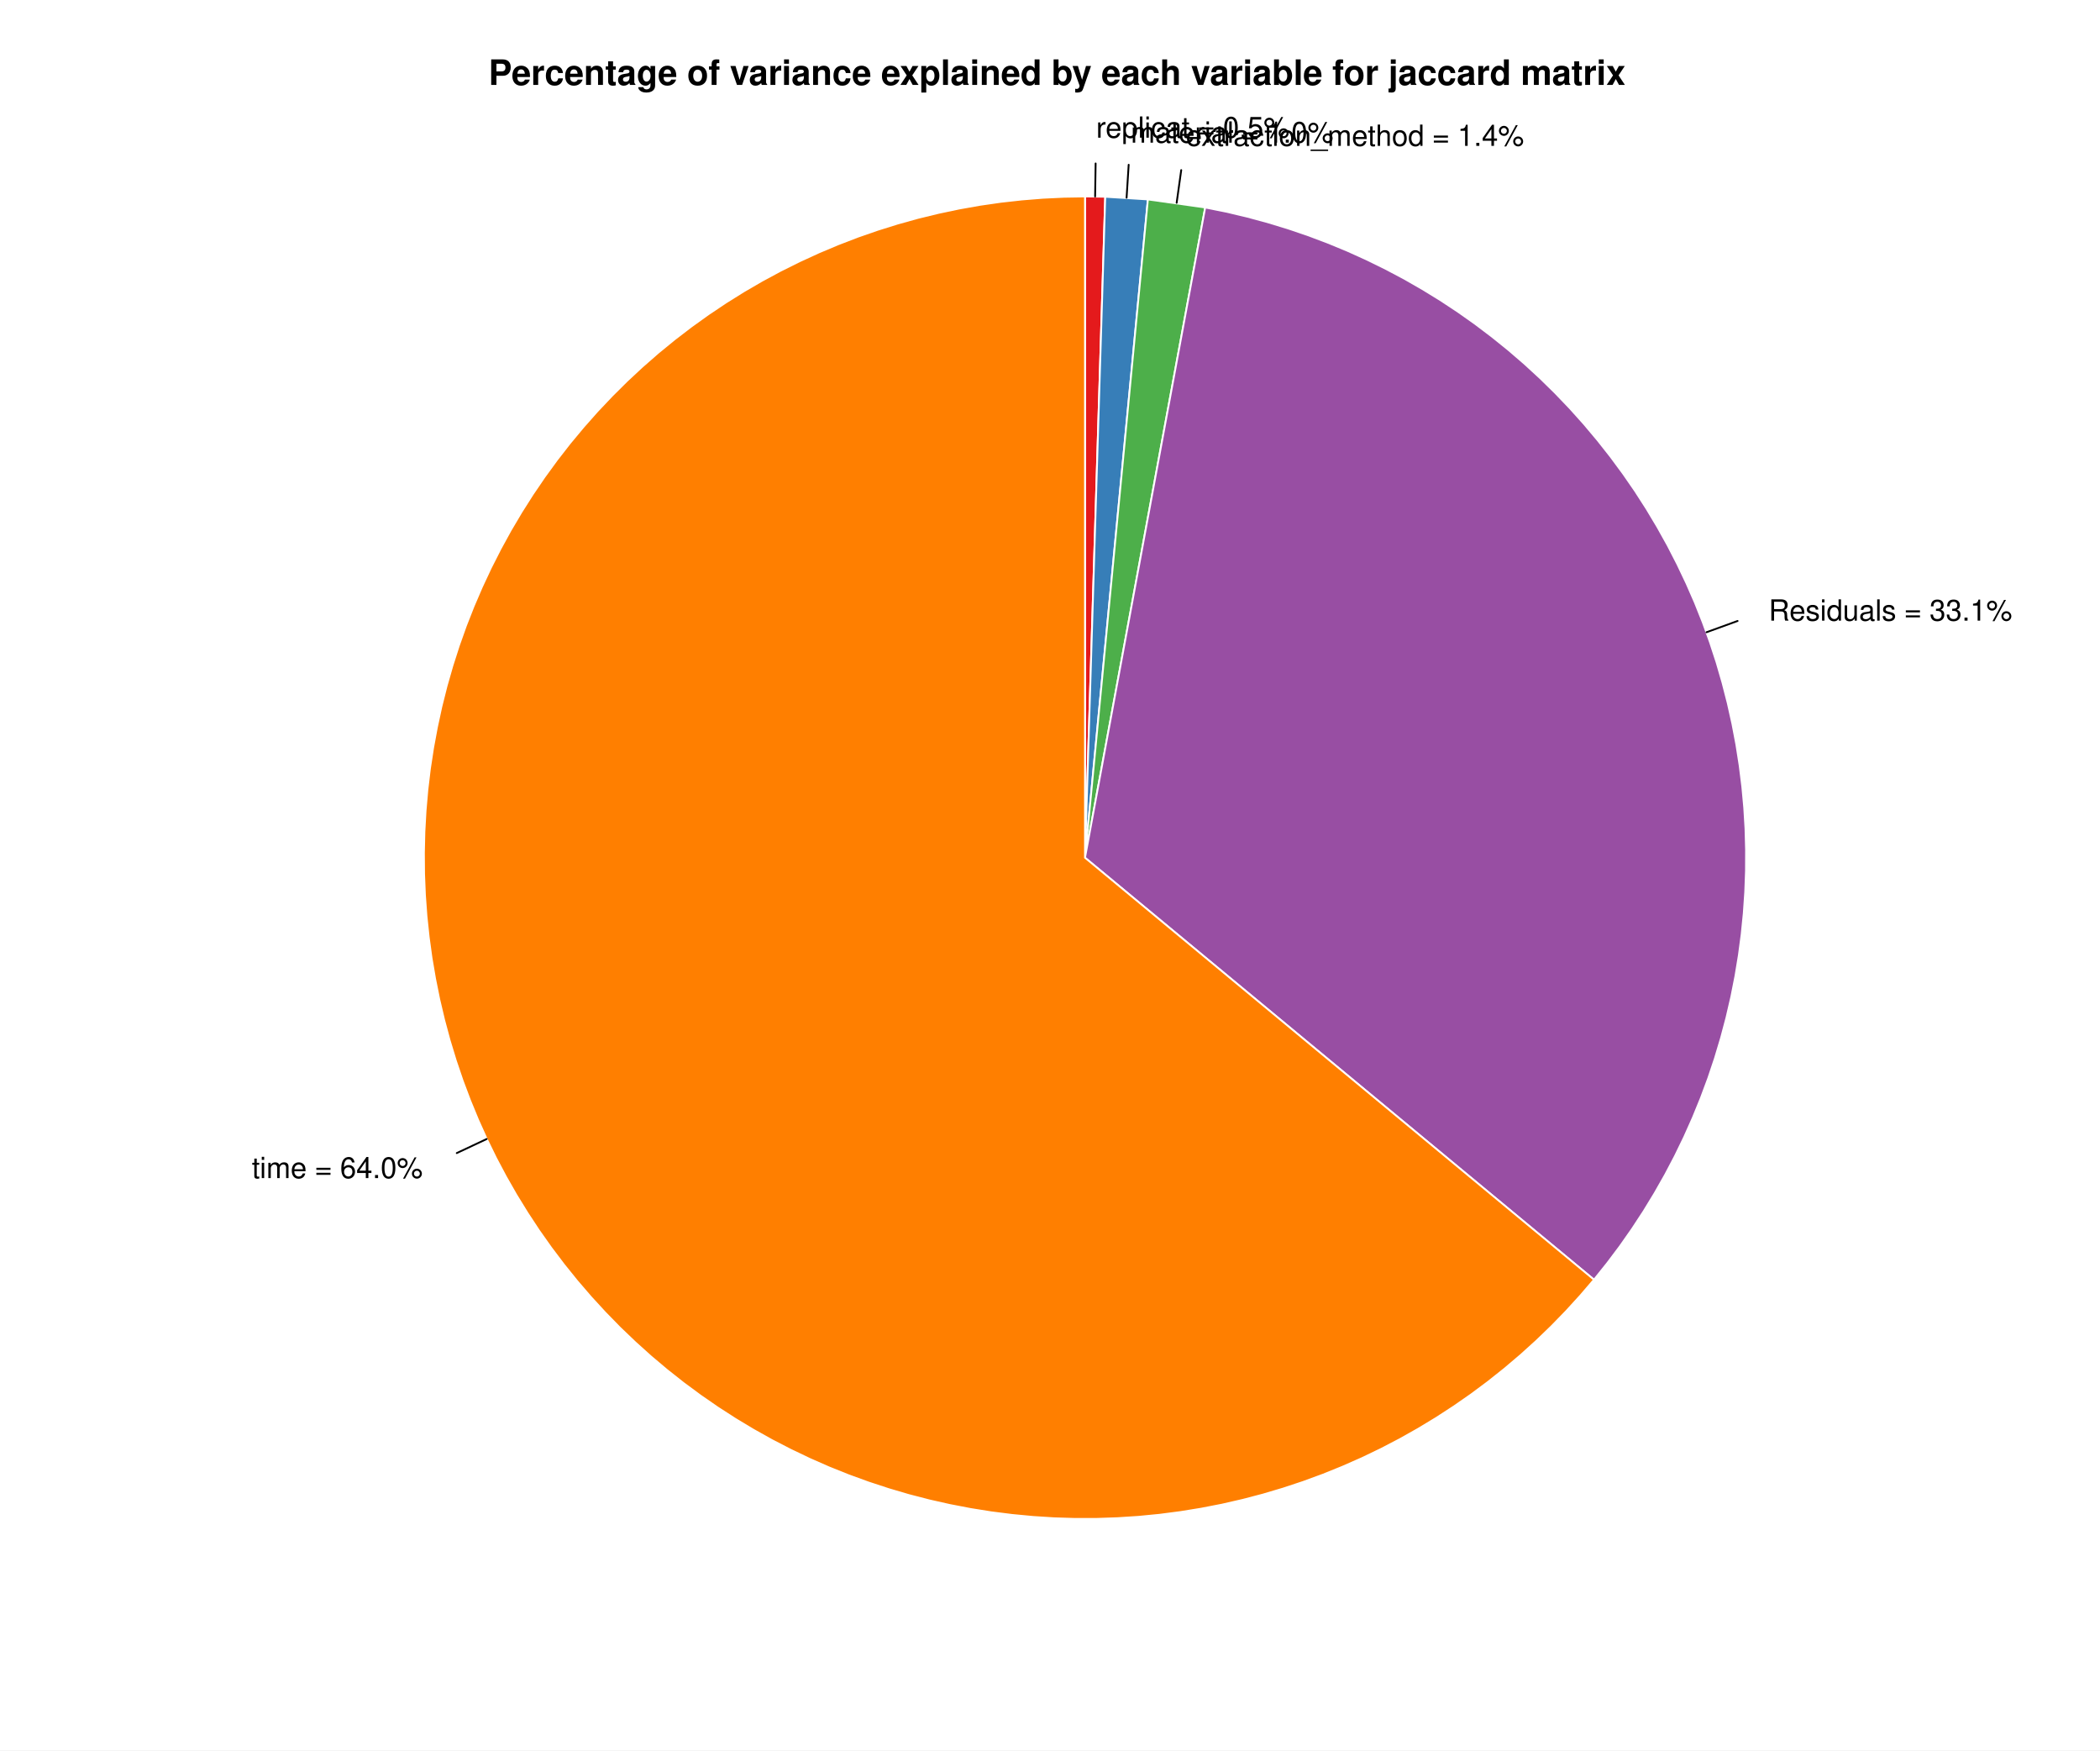
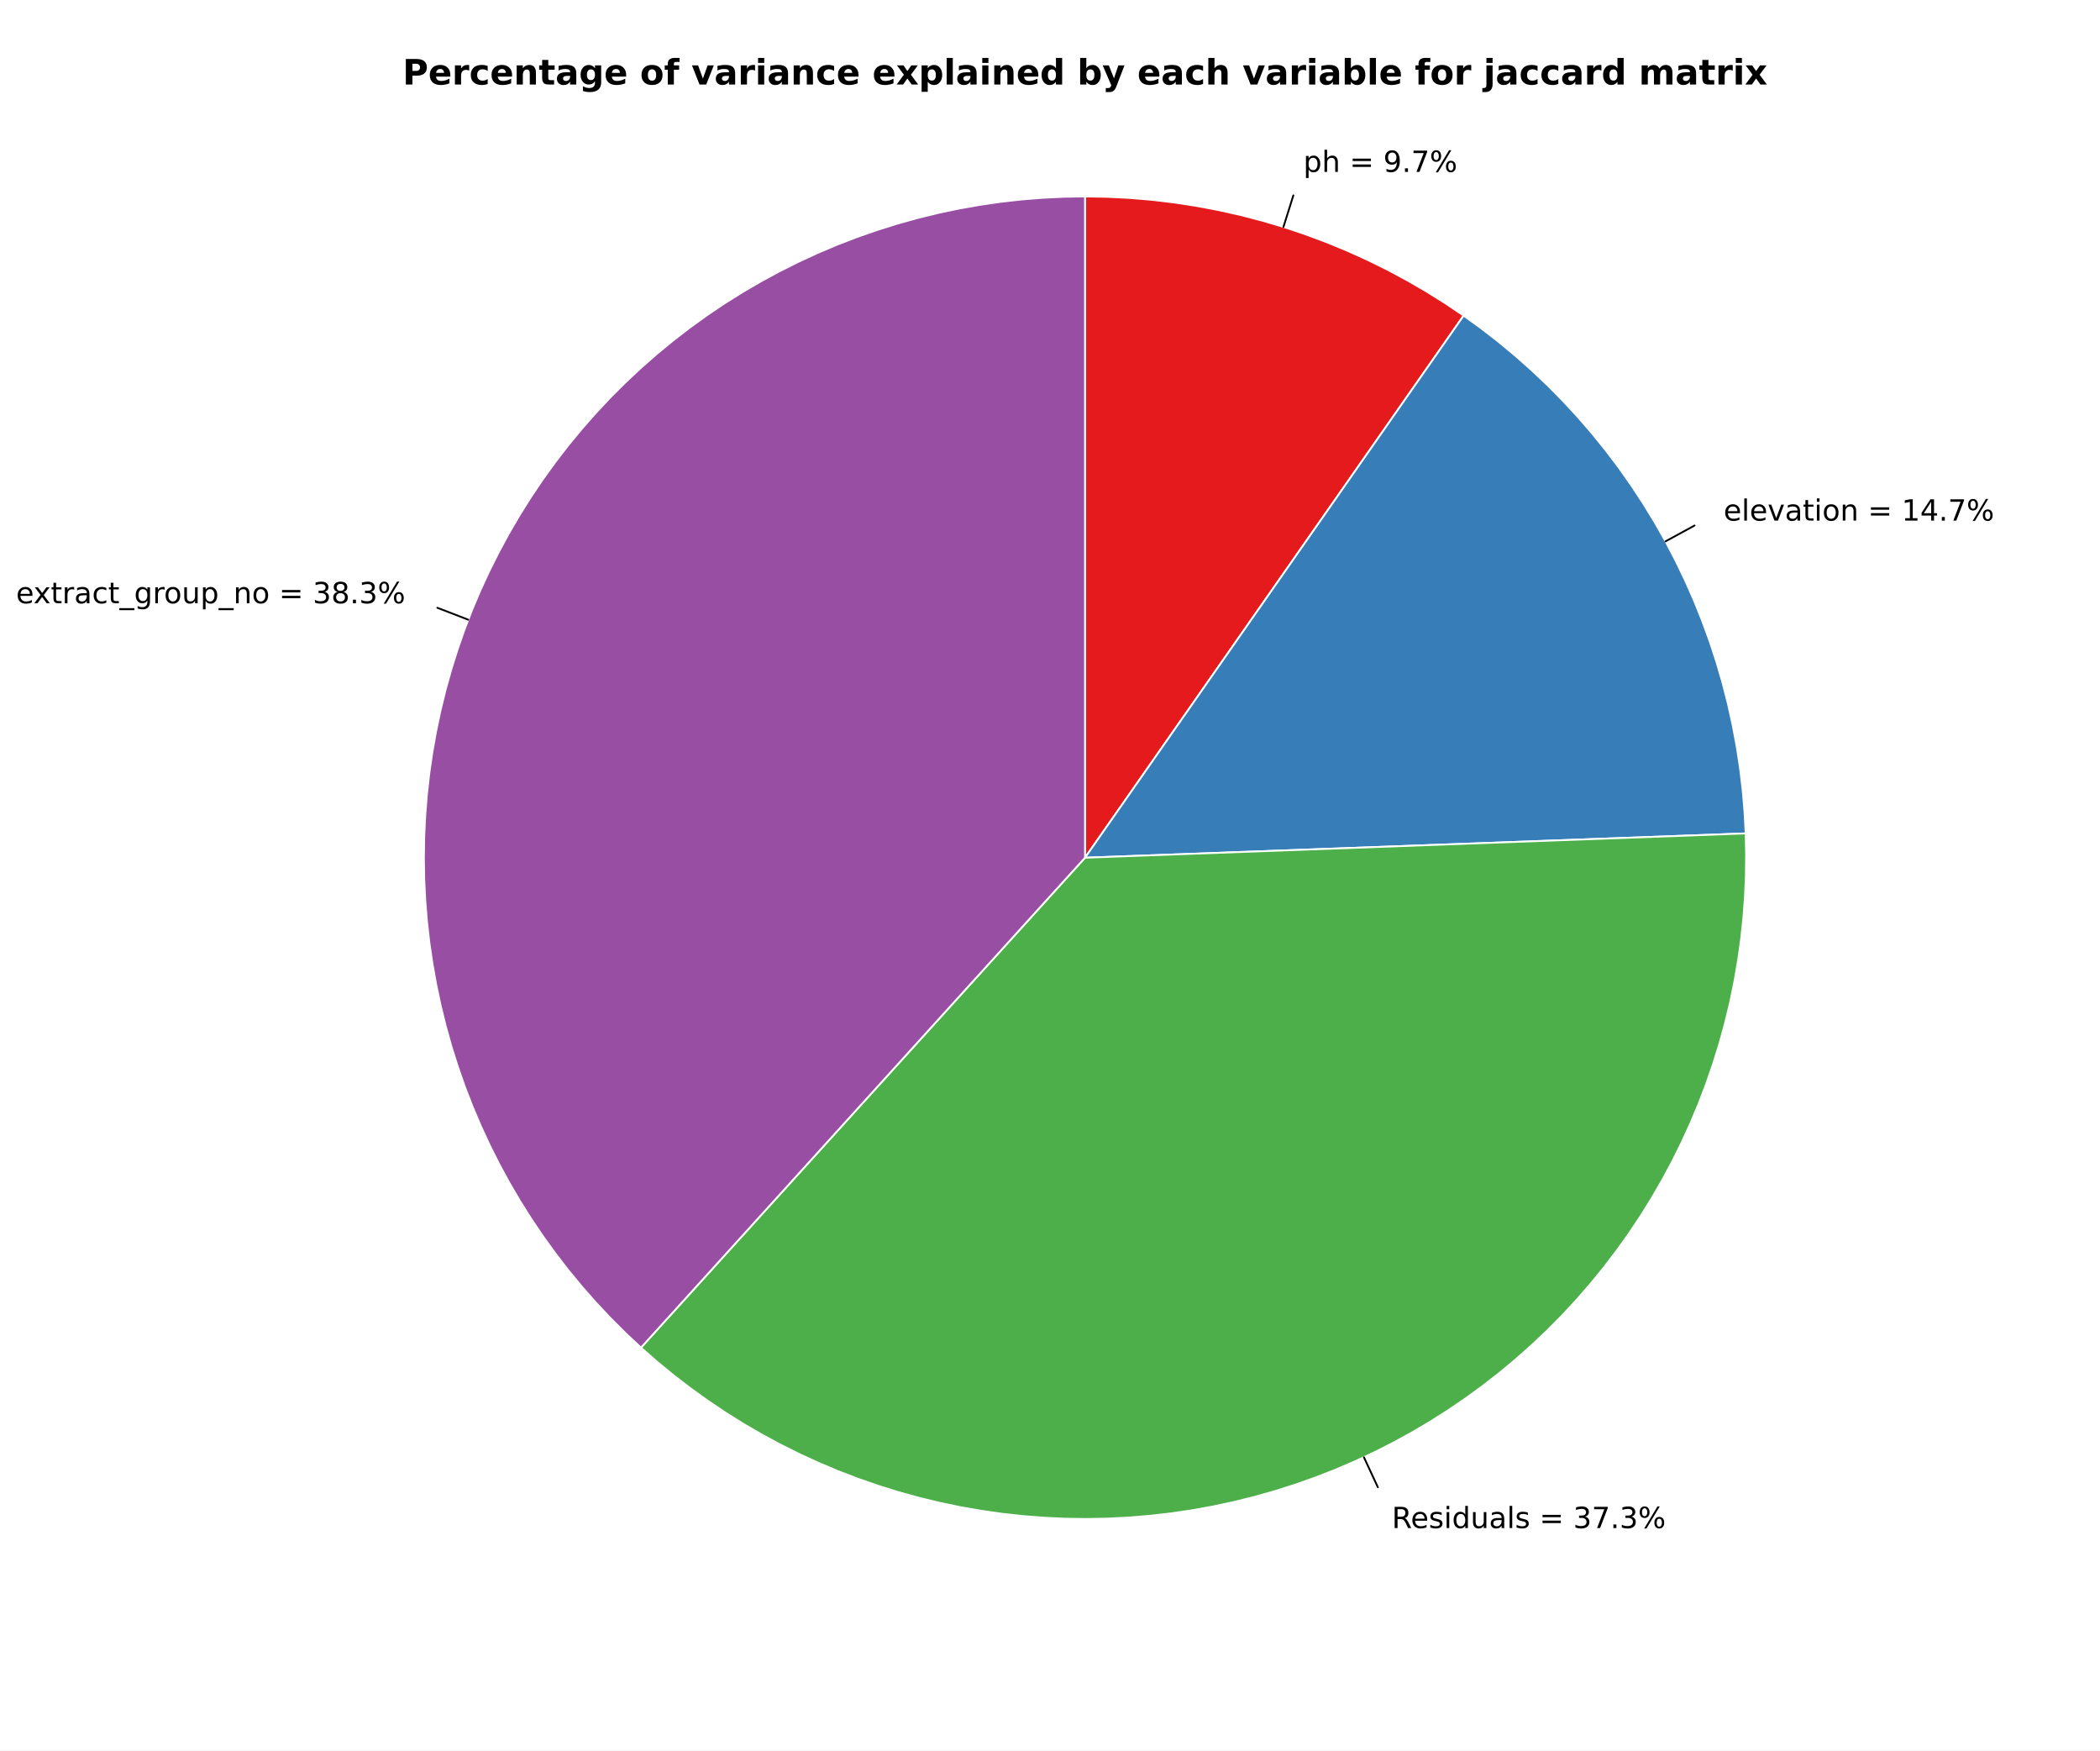
<svg xmlns="http://www.w3.org/2000/svg" viewBox="0 0 864.00 720.00">
  <defs>
    <style type="text/css">
    line, polyline, polygon, path, rect, circle {
      fill: none;
      stroke: #000000;
      stroke-linecap: round;
      stroke-linejoin: round;
      stroke-miterlimit: 10.00;
    }
  </style>
  </defs>
  <rect width="100%" height="100%" style="stroke: none; fill: #FFFFFF;" />
  <defs>
    <clipPath id="cpNTkuMDR8ODMzLjc2fDY0Ni41Nnw1OS4wNA==">
      <rect x="59.04" y="59.04" width="774.72" height="587.52" />
    </clipPath>
  </defs>
-   <polygon points="446.40,80.80 454.73,80.93 446.40,352.80 " style="stroke-width: 0.75; stroke: #FFFFFF; fill: #E41A1C;" clip-path="url(#cpNTkuMDR8ODMzLjc2fDY0Ni41Nnw1OS4wNA==)" />
-   <polyline points="450.56,80.83 450.77,67.23 " style="stroke-width: 0.75;" clip-path="url(#cpNTkuMDR8ODMzLjc2fDY0Ni41Nnw1OS4wNA==)" />
+   <polygon points="446.40,80.80 455.61,80.96 464.81,81.42 474.00,82.20 483.15,83.29 492.25,84.69 501.31,86.40 510.30,88.41 519.22,90.73 528.05,93.34 536.79,96.26 545.43,99.47 553.95,102.97 562.35,106.75 570.62,110.82 578.75,115.17 586.72,119.79 594.53,124.67 602.17,129.82 446.40,352.80 " style="stroke-width: 0.75; stroke: #FFFFFF; fill: #E41A1C;" clip-path="url(#cpNTkuMDR8ODMzLjc2fDY0Ni41Nnw1OS4wNA==)" />
+   <polyline points="528.05,93.34 532.13,80.37 " style="stroke-width: 0.75;" clip-path="url(#cpNTkuMDR8ODMzLjc2fDY0Ni41Nnw1OS4wNA==)" />
  <defs>
    <clipPath id="cpMC4wMHw4NjQuMDB8NzIwLjAwfDAuMDA=">
      <rect x="0.00" y="0.00" width="864.00" height="720.00" />
    </clipPath>
  </defs>
  <g clip-path="url(#cpMC4wMHw4NjQuMDB8NzIwLjAwfDAuMDA=)">
-     <text x="450.98" y="56.64" style="font-size: 12.00px; font-family: Helvetica;" textLength="84.00px" lengthAdjust="spacingAndGlyphs">replicat = 0.5%</text>
+     <text x="536.22" y="70.71" style="font-size: 12.00px; font-family: DejaVu Sans;" textLength="63.39px" lengthAdjust="spacingAndGlyphs">ph = 9.7%</text>
  </g>
  <defs>
    <clipPath id="cpNTkuMDR8ODMzLjc2fDY0Ni41Nnw1OS4wNA==">
      <rect x="59.04" y="59.04" width="774.72" height="587.52" />
    </clipPath>
  </defs>
-   <polygon points="454.73,80.93 472.28,82.03 446.40,352.80 " style="stroke-width: 0.75; stroke: #FFFFFF; fill: #377EB8;" clip-path="url(#cpNTkuMDR8ODMzLjc2fDY0Ni41Nnw1OS4wNA==)" />
-   <polyline points="463.51,81.34 464.37,67.77 " style="stroke-width: 0.75;" clip-path="url(#cpNTkuMDR8ODMzLjc2fDY0Ni41Nnw1OS4wNA==)" />
+   <polygon points="602.17,129.82 609.45,135.08 616.54,140.58 623.45,146.32 630.17,152.27 636.69,158.45 643.00,164.83 649.10,171.42 654.97,178.21 660.62,185.19 666.04,192.35 671.21,199.69 676.14,207.19 680.82,214.85 685.25,222.67 689.41,230.62 693.31,238.71 696.95,246.92 700.30,255.25 703.39,263.68 706.19,272.21 708.71,280.83 710.94,289.52 712.88,298.29 714.54,307.11 715.90,315.99 716.97,324.90 717.74,333.85 718.22,342.81 446.40,352.80 " style="stroke-width: 0.75; stroke: #FFFFFF; fill: #377EB8;" clip-path="url(#cpNTkuMDR8ODMzLjc2fDY0Ni41Nnw1OS4wNA==)" />
+   <polyline points="685.25,222.67 697.19,216.16 " style="stroke-width: 0.75;" clip-path="url(#cpNTkuMDR8ODMzLjc2fDY0Ni41Nnw1OS4wNA==)" />
  <defs>
    <clipPath id="cpMC4wMHw4NjQuMDB8NzIwLjAwfDAuMDA=">
      <rect x="0.00" y="0.00" width="864.00" height="720.00" />
    </clipPath>
  </defs>
  <g clip-path="url(#cpMC4wMHw4NjQuMDB8NzIwLjAwfDAuMDA=)">
-     <text x="465.22" y="58.69" style="font-size: 12.00px; font-family: Helvetica;" textLength="86.00px" lengthAdjust="spacingAndGlyphs">material = 1.0%</text>
+     <text x="709.14" y="214.13" style="font-size: 12.00px; font-family: DejaVu Sans;" textLength="111.35px" lengthAdjust="spacingAndGlyphs">elevation = 14.7%</text>
  </g>
  <defs>
    <clipPath id="cpNTkuMDR8ODMzLjc2fDY0Ni41Nnw1OS4wNA==">
      <rect x="59.04" y="59.04" width="774.72" height="587.52" />
    </clipPath>
  </defs>
-   <polygon points="472.28,82.03 495.86,85.34 446.40,352.80 " style="stroke-width: 0.75; stroke: #FFFFFF; fill: #4DAF4A;" clip-path="url(#cpNTkuMDR8ODMzLjc2fDY0Ni41Nnw1OS4wNA==)" />
-   <polyline points="484.11,83.43 485.99,69.96 " style="stroke-width: 0.75;" clip-path="url(#cpNTkuMDR8ODMzLjc2fDY0Ni41Nnw1OS4wNA==)" />
+   <polygon points="718.22,342.81 718.40,351.55 718.30,360.28 717.92,369.00 717.26,377.71 716.32,386.39 715.10,395.04 713.61,403.65 711.84,412.20 709.79,420.69 707.48,429.11 704.89,437.45 702.04,445.71 698.93,453.87 695.55,461.92 691.92,469.86 688.04,477.69 683.90,485.38 679.52,492.93 674.90,500.35 670.05,507.61 664.96,514.71 659.65,521.64 654.12,528.40 648.38,534.98 642.43,541.37 636.27,547.56 629.92,553.56 623.38,559.35 616.66,564.92 609.76,570.28 602.70,575.41 595.47,580.31 588.09,584.98 580.56,589.41 572.90,593.60 565.10,597.53 557.18,601.22 549.15,604.65 541.01,607.81 532.78,610.72 524.45,613.36 516.05,615.73 507.57,617.83 499.03,619.66 490.44,621.21 481.80,622.49 473.12,623.48 464.42,624.20 455.69,624.64 446.96,624.80 438.23,624.68 429.51,624.27 420.80,623.59 412.12,622.63 403.47,621.39 394.87,619.88 386.33,618.08 377.84,616.02 369.43,613.68 361.09,611.08 352.84,608.20 344.69,605.07 336.65,601.67 328.71,598.02 320.90,594.12 313.22,589.96 305.67,585.57 298.27,580.93 291.03,576.05 283.94,570.95 277.02,565.62 270.27,560.08 263.71,554.32 446.40,352.80 " style="stroke-width: 0.75; stroke: #FFFFFF; fill: #4DAF4A;" clip-path="url(#cpNTkuMDR8ODMzLjc2fDY0Ni41Nnw1OS4wNA==)" />
+   <polyline points="561.16,599.41 566.89,611.74 " style="stroke-width: 0.75;" clip-path="url(#cpNTkuMDR8ODMzLjc2fDY0Ni41Nnw1OS4wNA==)" />
  <defs>
    <clipPath id="cpMC4wMHw4NjQuMDB8NzIwLjAwfDAuMDA=">
      <rect x="0.00" y="0.00" width="864.00" height="720.00" />
    </clipPath>
  </defs>
  <g clip-path="url(#cpMC4wMHw4NjQuMDB8NzIwLjAwfDAuMDA=)">
-     <text x="487.88" y="59.99" style="font-size: 12.00px; font-family: Helvetica;" textLength="144.00px" lengthAdjust="spacingAndGlyphs">extraction_method = 1.4%</text>
+     <text x="572.63" y="628.54" style="font-size: 12.00px; font-family: DejaVu Sans;" textLength="113.27px" lengthAdjust="spacingAndGlyphs">Residuals = 37.3%</text>
  </g>
  <defs>
    <clipPath id="cpNTkuMDR8ODMzLjc2fDY0Ni41Nnw1OS4wNA==">
      <rect x="59.04" y="59.04" width="774.72" height="587.52" />
    </clipPath>
  </defs>
-   <polygon points="495.86,85.34 504.39,87.05 512.87,89.05 521.27,91.31 529.60,93.84 537.84,96.63 545.99,99.69 554.04,103.00 561.97,106.58 569.79,110.40 577.49,114.47 585.04,118.79 592.46,123.34 599.73,128.13 606.84,133.15 613.78,138.40 620.55,143.86 627.15,149.54 633.56,155.43 639.78,161.52 645.80,167.80 651.62,174.28 657.22,180.94 662.61,187.77 667.78,194.77 672.73,201.93 677.44,209.25 681.91,216.72 686.15,224.32 690.13,232.06 693.87,239.92 697.36,247.89 700.58,255.98 703.55,264.16 706.26,272.43 708.69,280.79 710.86,289.22 712.76,297.71 714.39,306.26 715.74,314.86 716.82,323.49 717.62,332.16 718.14,340.85 718.38,349.55 718.35,358.25 718.03,366.95 717.44,375.63 716.57,384.29 715.42,392.92 714.00,401.51 712.31,410.04 710.34,418.52 708.10,426.93 705.60,435.27 702.83,443.52 699.79,451.68 696.50,459.73 692.95,467.68 689.15,475.51 685.10,483.21 680.80,490.78 676.27,498.21 671.50,505.49 666.50,512.62 661.27,519.58 655.83,526.37 446.40,352.80 " style="stroke-width: 0.75; stroke: #FFFFFF; fill: #984EA3;" clip-path="url(#cpNTkuMDR8ODMzLjc2fDY0Ni41Nnw1OS4wNA==)" />
-   <polyline points="702.10,260.06 714.89,255.42 " style="stroke-width: 0.75;" clip-path="url(#cpNTkuMDR8ODMzLjc2fDY0Ni41Nnw1OS4wNA==)" />
+   <polygon points="263.71,554.32 257.34,548.35 251.17,542.19 245.20,535.83 239.43,529.29 233.88,522.56 228.55,515.66 223.44,508.59 218.56,501.36 213.91,493.98 209.50,486.45 205.34,478.79 201.42,471.00 197.76,463.08 194.35,455.05 191.20,446.92 188.32,438.69 185.69,430.37 183.34,421.97 181.26,413.50 179.45,404.97 177.91,396.38 176.65,387.75 175.67,379.08 174.97,370.39 174.54,361.68 174.40,352.96 174.53,344.23 174.95,335.52 175.64,326.83 176.61,318.16 177.86,309.53 179.39,300.94 181.19,292.40 183.26,283.93 185.61,275.53 188.22,267.21 191.10,258.97 194.23,250.84 197.63,242.80 201.29,234.88 205.20,227.09 209.35,219.42 213.75,211.88 218.39,204.50 223.26,197.26 228.36,190.19 233.69,183.28 239.23,176.55 244.99,170.00 250.95,163.63 257.12,157.46 263.48,151.49 270.03,145.73 276.76,140.18 283.66,134.85 290.73,129.75 297.97,124.87 305.35,120.23 312.88,115.83 320.55,111.67 328.34,107.76 336.26,104.10 344.29,100.69 352.43,97.55 360.66,94.67 368.98,92.05 377.38,89.70 385.85,87.62 394.39,85.82 402.97,84.29 411.60,83.03 420.27,82.06 428.97,81.36 437.68,80.94 446.40,80.80 446.40,352.80 " style="stroke-width: 0.75; stroke: #FFFFFF; fill: #984EA3;" clip-path="url(#cpNTkuMDR8ODMzLjc2fDY0Ni41Nnw1OS4wNA==)" />
+   <polyline points="192.63,254.89 179.94,250.00 " style="stroke-width: 0.75;" clip-path="url(#cpNTkuMDR8ODMzLjc2fDY0Ni41Nnw1OS4wNA==)" />
  <defs>
    <clipPath id="cpMC4wMHw4NjQuMDB8NzIwLjAwfDAuMDA=">
      <rect x="0.00" y="0.00" width="864.00" height="720.00" />
    </clipPath>
  </defs>
  <g clip-path="url(#cpMC4wMHw4NjQuMDB8NzIwLjAwfDAuMDA=)">
-     <text x="727.67" y="255.28" style="font-size: 12.00px; font-family: Helvetica;" textLength="104.00px" lengthAdjust="spacingAndGlyphs">Residuals = 33.1%</text>
-   </g>
-   <defs>
-     <clipPath id="cpNTkuMDR8ODMzLjc2fDY0Ni41Nnw1OS4wNA==">
-       <rect x="59.04" y="59.04" width="774.72" height="587.52" />
-     </clipPath>
-   </defs>
-   <polygon points="655.83,526.37 650.18,532.96 644.33,539.37 638.28,545.59 632.03,551.61 625.59,557.43 618.97,563.04 612.18,568.44 605.22,573.62 598.09,578.57 590.81,583.30 583.38,587.79 575.82,592.04 568.12,596.05 560.30,599.81 552.36,603.31 544.31,606.57 536.17,609.56 527.93,612.29 519.61,614.76 511.22,616.96 502.76,618.90 494.24,620.56 485.67,621.95 477.06,623.07 468.43,623.91 459.77,624.47 451.09,624.76 442.41,624.77 433.74,624.51 425.08,623.96 416.44,623.14 407.83,622.05 399.26,620.68 390.74,619.04 382.27,617.13 373.87,614.95 365.55,612.50 357.30,609.79 349.15,606.82 341.09,603.59 333.15,600.10 325.32,596.36 317.61,592.38 310.03,588.14 302.59,583.67 295.30,578.97 288.16,574.03 281.18,568.87 274.37,563.49 267.74,557.90 261.29,552.09 255.02,546.09 248.96,539.88 243.09,533.49 237.43,526.91 231.98,520.15 226.75,513.23 221.74,506.14 216.97,498.89 212.42,491.50 208.12,483.97 204.05,476.30 200.24,468.50 196.67,460.59 193.36,452.57 190.30,444.45 187.51,436.23 184.98,427.93 182.72,419.55 180.72,411.10 179.00,402.60 177.54,394.04 176.37,385.44 175.46,376.81 174.83,368.16 174.48,359.49 174.41,350.81 174.61,342.13 175.09,333.47 175.84,324.82 176.87,316.20 178.18,307.62 179.76,299.09 181.60,290.61 183.72,282.19 186.11,273.85 188.76,265.59 191.67,257.41 194.85,249.33 198.28,241.36 201.96,233.50 205.89,225.77 210.06,218.16 214.48,210.69 219.13,203.36 224.01,196.19 229.12,189.17 234.45,182.32 240.00,175.65 245.76,169.15 251.72,162.85 257.88,156.73 264.23,150.82 270.76,145.11 277.48,139.61 284.37,134.33 291.42,129.27 298.63,124.44 305.99,119.84 313.49,115.48 321.13,111.36 328.90,107.49 336.78,103.87 344.78,100.50 352.88,97.38 361.08,94.53 369.36,91.94 377.72,89.61 386.15,87.56 394.64,85.77 403.19,84.25 411.78,83.01 420.40,82.05 429.05,81.35 437.72,80.94 446.40,80.80 446.40,352.80 " style="stroke-width: 0.75; stroke: #FFFFFF; fill: #FF7F00;" clip-path="url(#cpNTkuMDR8ODMzLjc2fDY0Ni41Nnw1OS4wNA==)" />
-   <polyline points="200.24,468.50 187.93,474.29 " style="stroke-width: 0.75;" clip-path="url(#cpNTkuMDR8ODMzLjc2fDY0Ni41Nnw1OS4wNA==)" />
-   <defs>
-     <clipPath id="cpMC4wMHw4NjQuMDB8NzIwLjAwfDAuMDA=">
-       <rect x="0.00" y="0.00" width="864.00" height="720.00" />
-     </clipPath>
-   </defs>
-   <g clip-path="url(#cpMC4wMHw4NjQuMDB8NzIwLjAwfDAuMDA=)">
-     <text x="103.62" y="484.57" style="font-size: 12.00px; font-family: Helvetica;" textLength="72.00px" lengthAdjust="spacingAndGlyphs">time = 64.0%</text>
+     <text x="6.61" y="248.14" style="font-size: 12.00px; font-family: DejaVu Sans;" textLength="160.65px" lengthAdjust="spacingAndGlyphs">extract_group_no = 38.3%</text>
  </g>
  <g clip-path="url(#cpMC4wMHw4NjQuMDB8NzIwLjAwfDAuMDA=)">
-     <text x="201.00" y="34.92" style="font-size: 14.40px; font-weight: bold; font-family: Helvetica;" textLength="490.80px" lengthAdjust="spacingAndGlyphs">Percentage of variance explained by each variable for jaccard matrix</text>
+     <text x="165.65" y="34.77" style="font-size: 14.40px; font-weight: bold; font-family: DejaVu Sans;" textLength="561.49px" lengthAdjust="spacingAndGlyphs">Percentage of variance explained by each variable for jaccard matrix</text>
  </g>
</svg>
